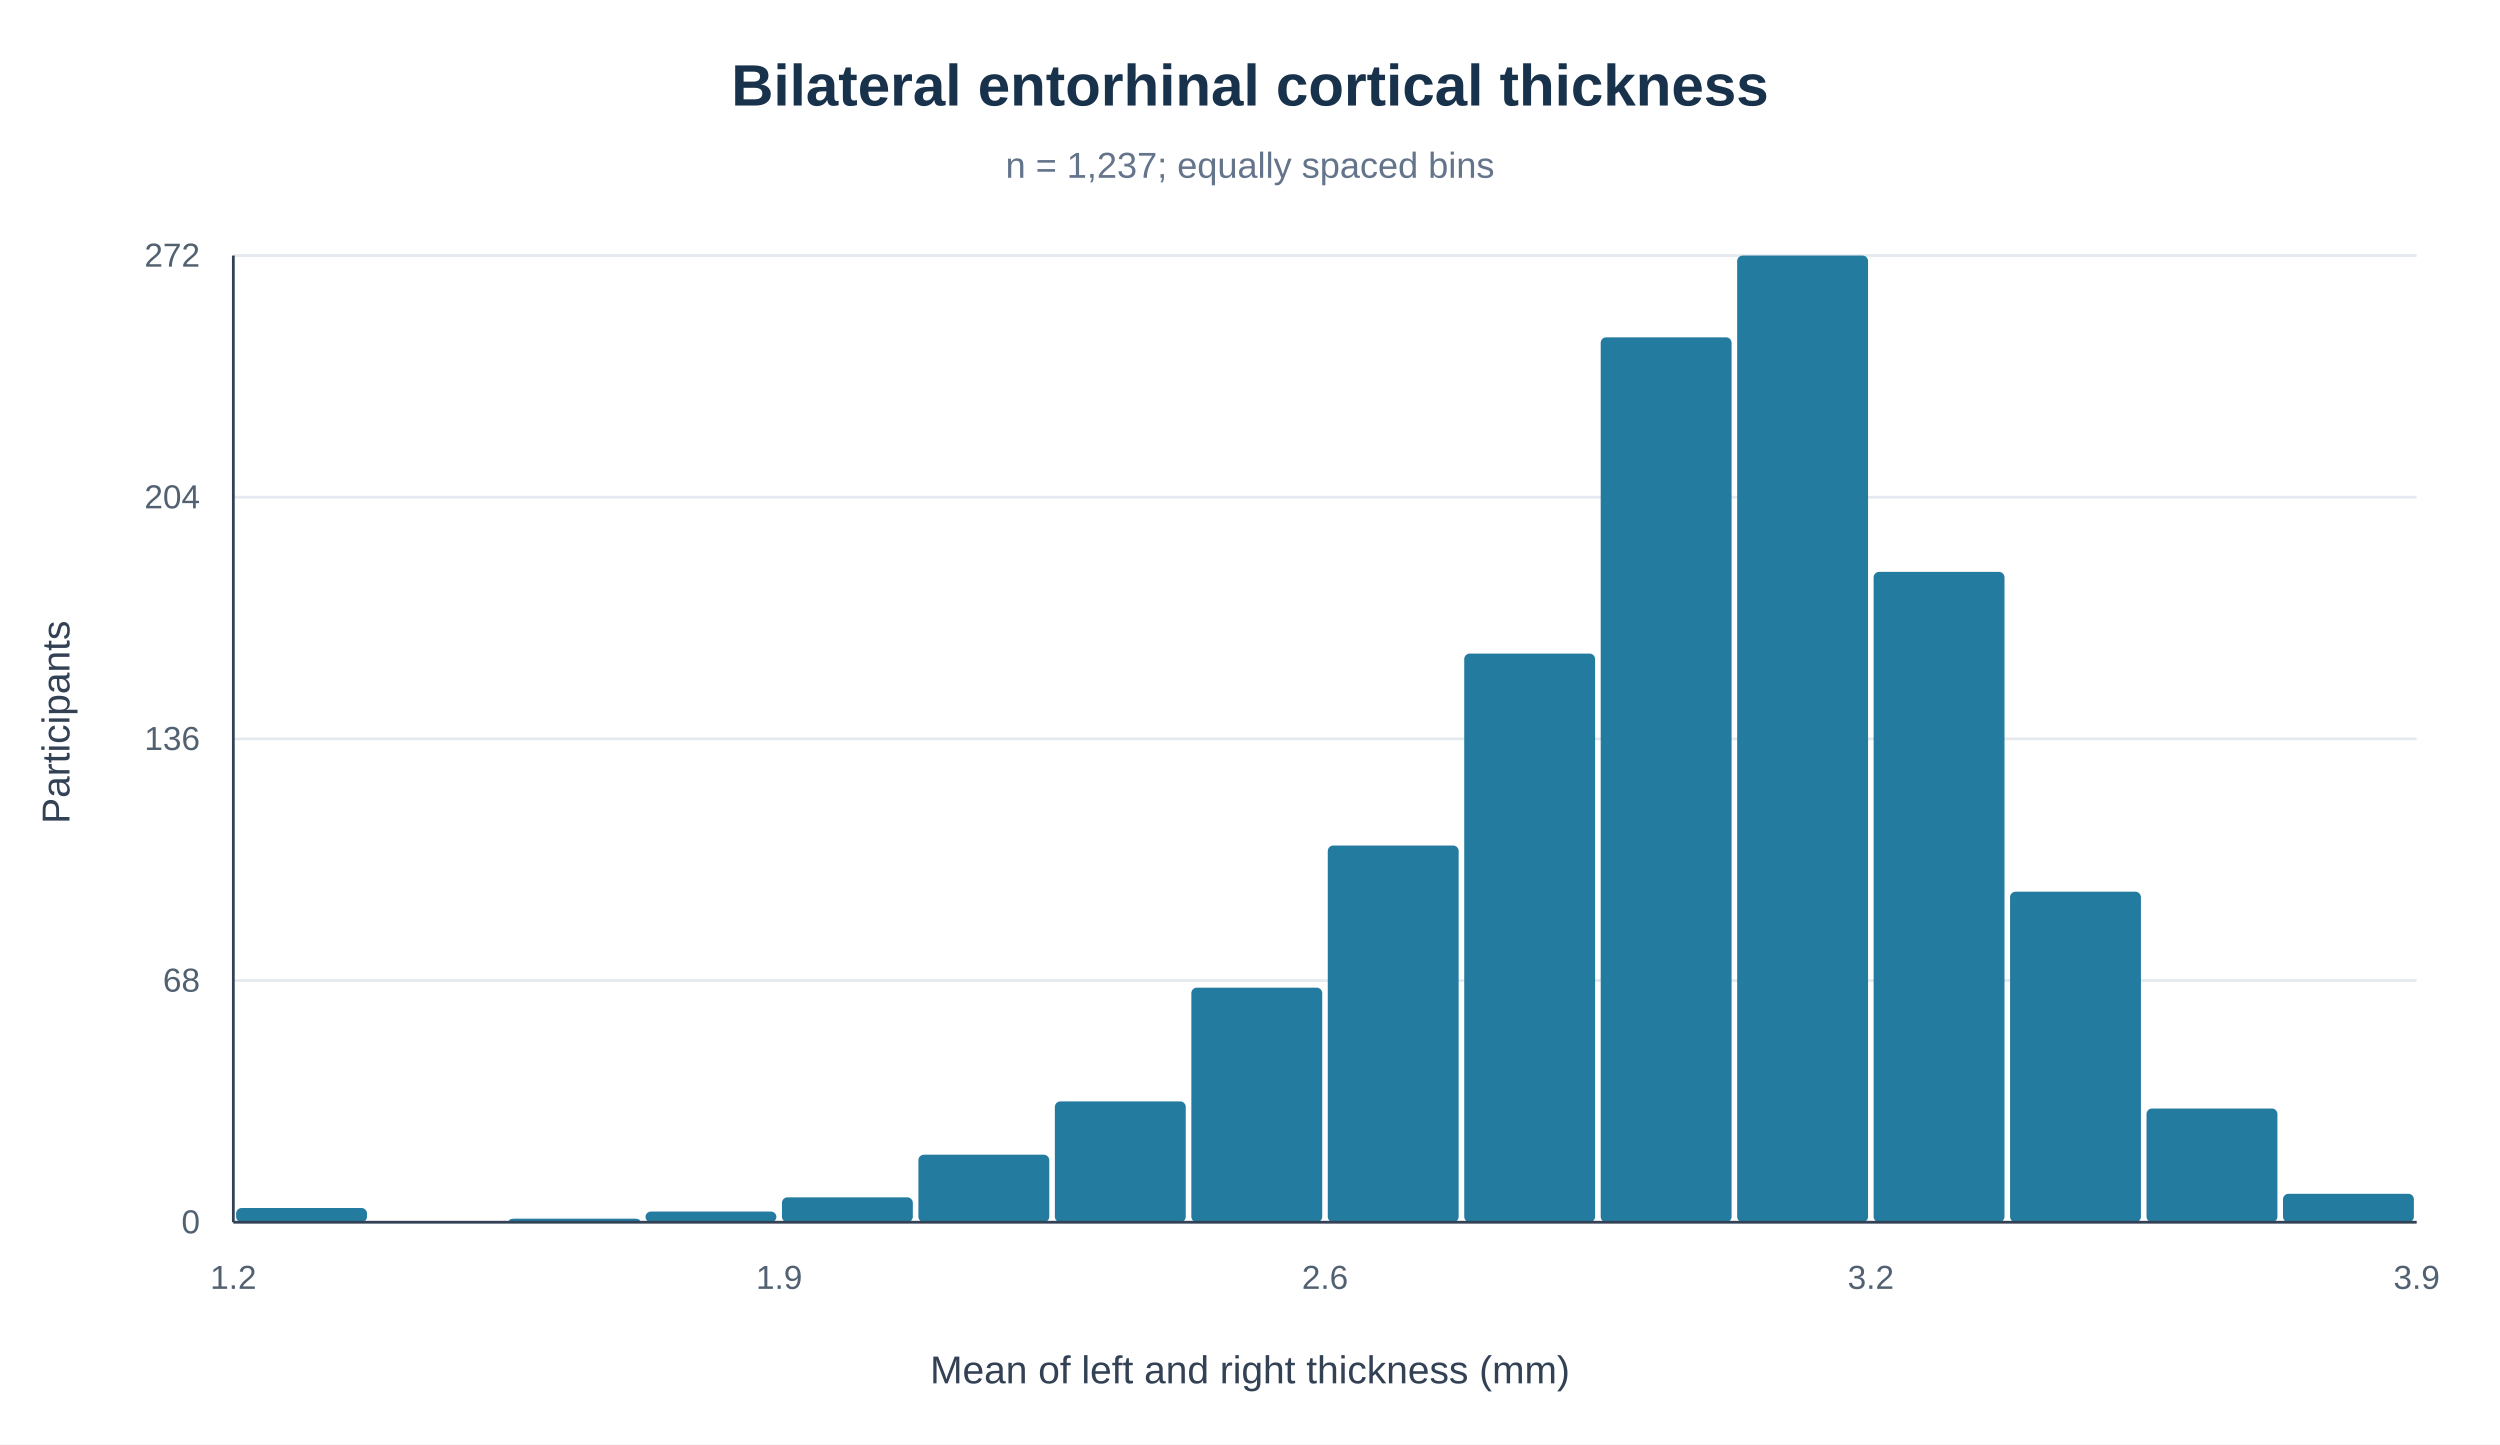
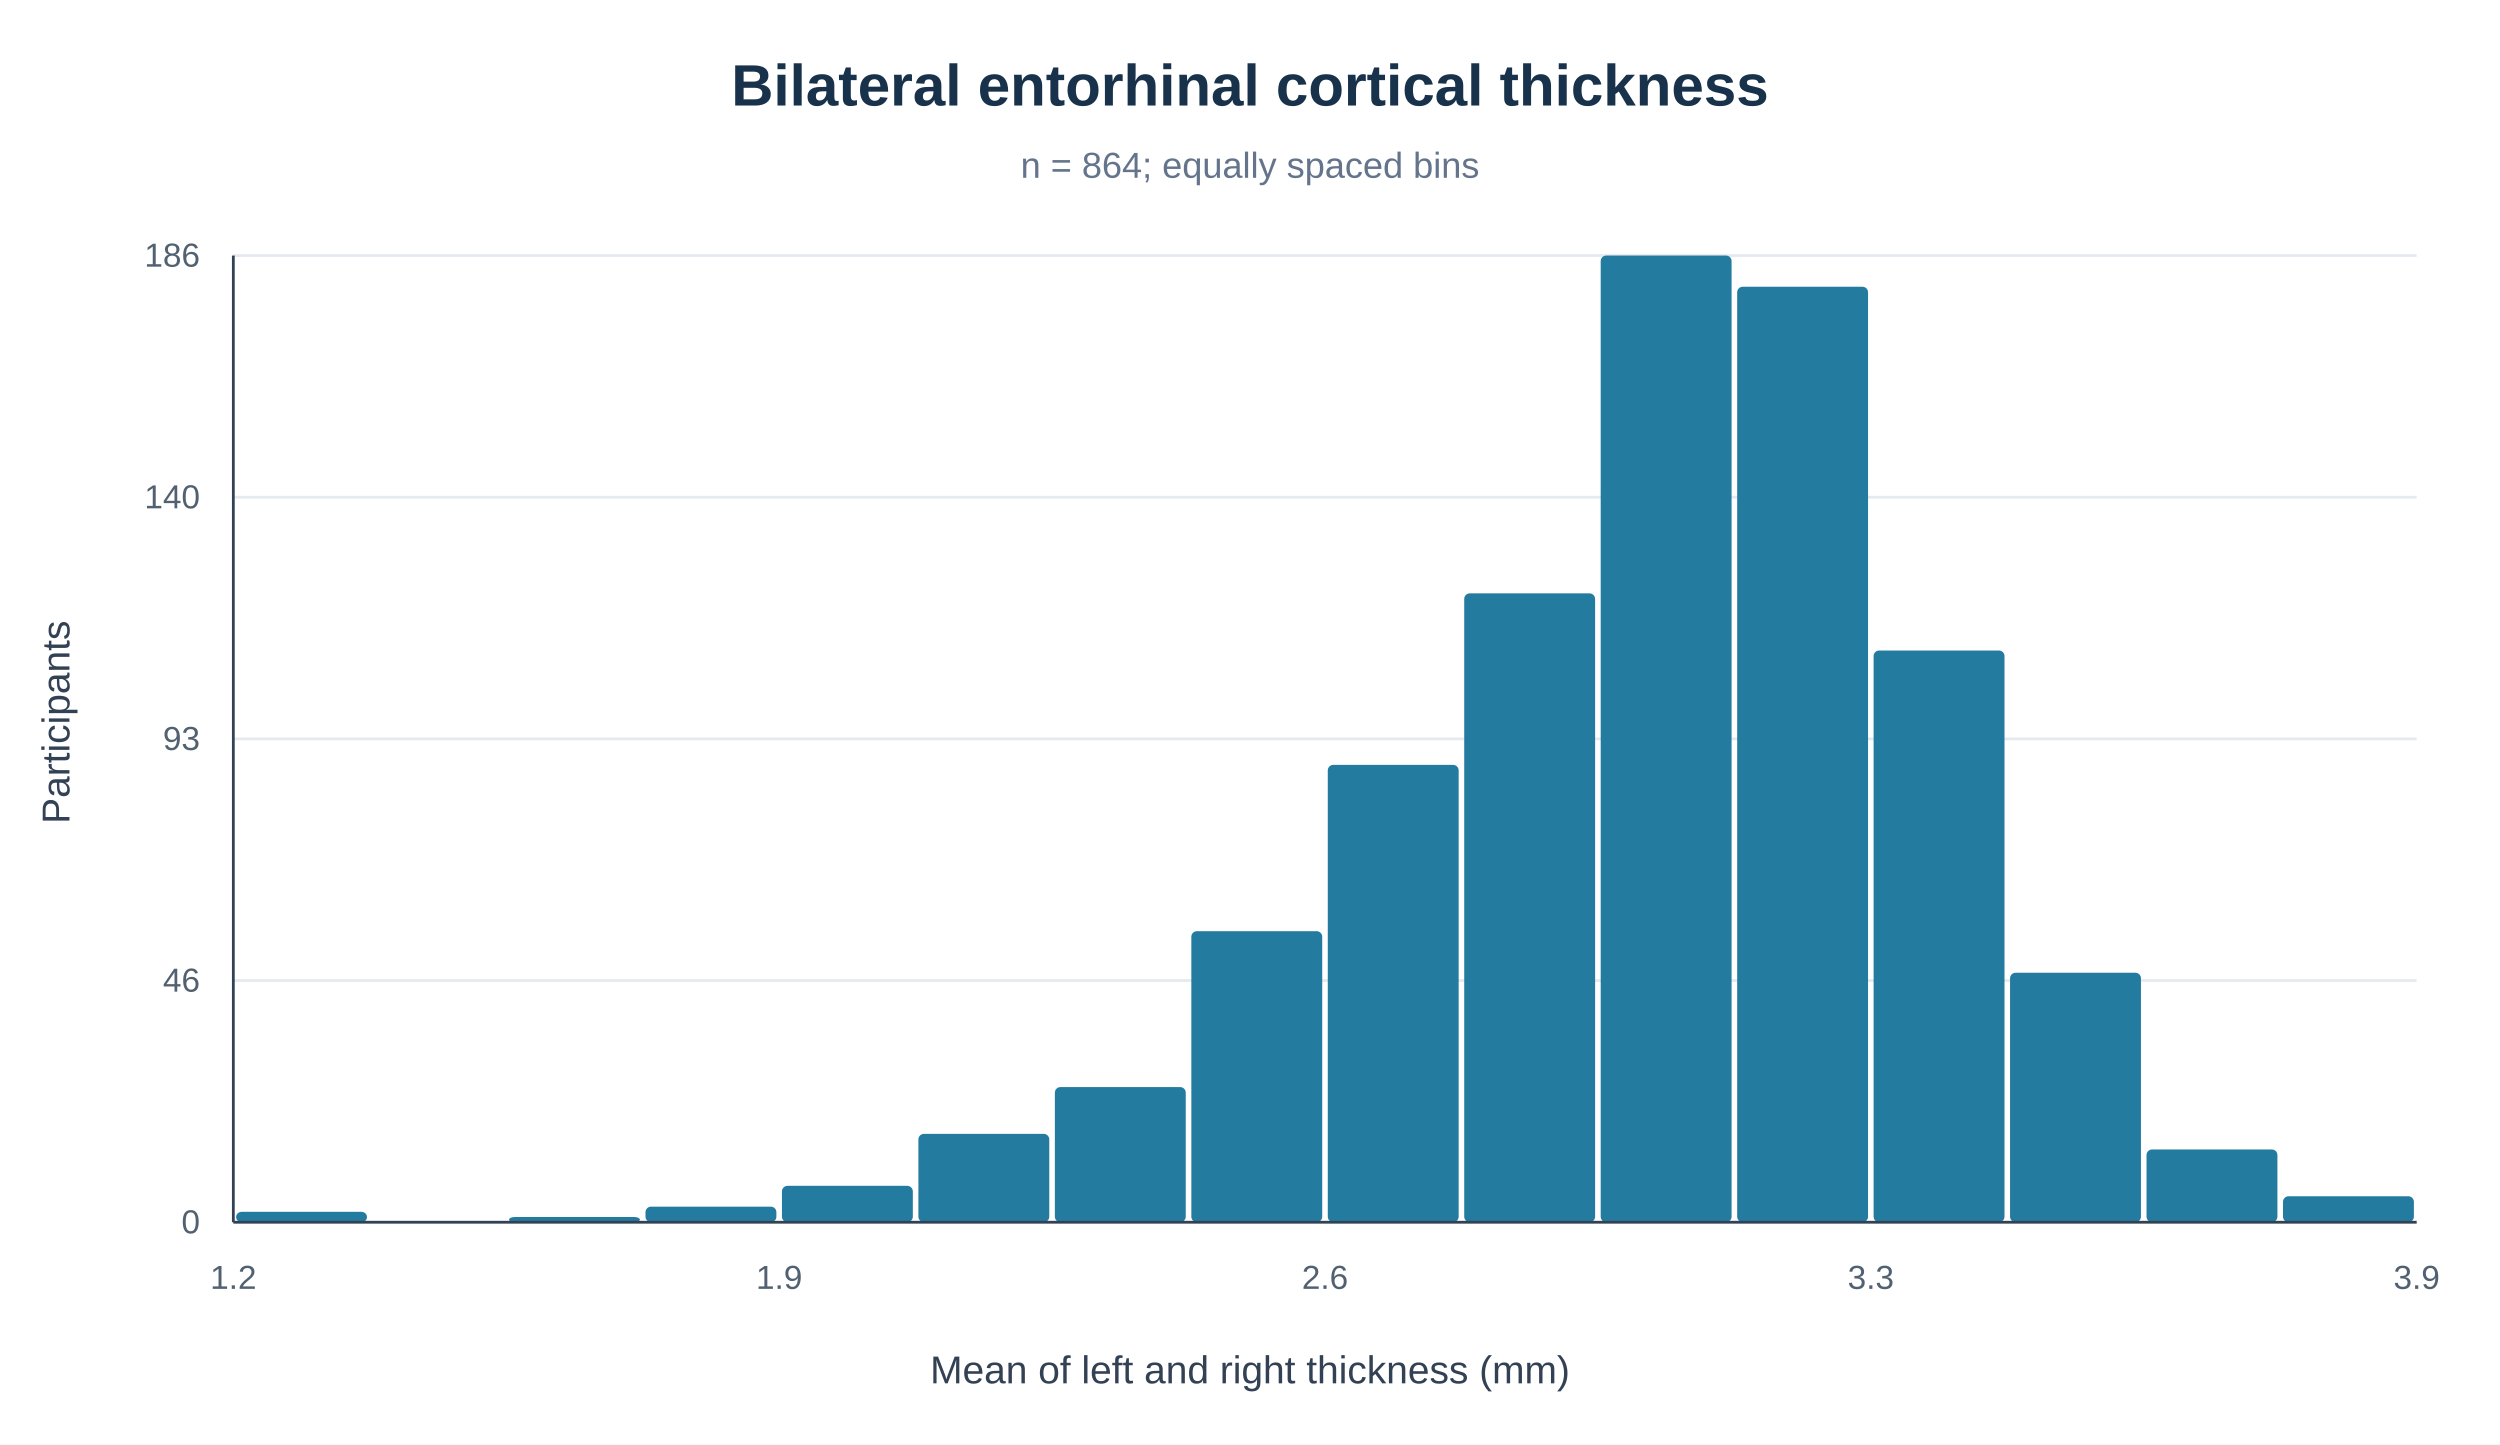
<svg xmlns="http://www.w3.org/2000/svg" width="900" height="520" viewBox="0 0 900 520">
  <rect width="100%" height="100%" fill="#ffffff" />
  <text x="450.0" y="38" text-anchor="middle" font-family="Arial" font-size="21" font-weight="700" fill="#18324b">Bilateral entorhinal cortical thickness</text>
-   <text x="450.0" y="64" text-anchor="middle" font-family="Arial" font-size="13" fill="#64748b">n = 1,237; equally spaced bins</text>
+   <text x="450.0" y="64" text-anchor="middle" font-family="Arial" font-size="13" fill="#64748b">n = 864; equally spaced bins</text>
  <line x1="84" y1="92.0" x2="870" y2="92.0" stroke="#e5eaf0" />
-   <text x="72" y="96.0" text-anchor="end" font-family="Arial" font-size="12" fill="#526171">272</text>
+   <text x="72" y="96.0" text-anchor="end" font-family="Arial" font-size="12" fill="#526171">186</text>
  <line x1="84" y1="179.0" x2="870" y2="179.0" stroke="#e5eaf0" />
-   <text x="72" y="183.0" text-anchor="end" font-family="Arial" font-size="12" fill="#526171">204</text>
+   <text x="72" y="183.0" text-anchor="end" font-family="Arial" font-size="12" fill="#526171">140</text>
  <line x1="84" y1="266.0" x2="870" y2="266.0" stroke="#e5eaf0" />
-   <text x="72" y="270.0" text-anchor="end" font-family="Arial" font-size="12" fill="#526171">136</text>
+   <text x="72" y="270.0" text-anchor="end" font-family="Arial" font-size="12" fill="#526171">93</text>
  <line x1="84" y1="353.0" x2="870" y2="353.0" stroke="#e5eaf0" />
-   <text x="72" y="357.0" text-anchor="end" font-family="Arial" font-size="12" fill="#526171">68</text>
+   <text x="72" y="357.0" text-anchor="end" font-family="Arial" font-size="12" fill="#526171">46</text>
  <line x1="84" y1="440.0" x2="870" y2="440.0" stroke="#e5eaf0" />
  <text x="72" y="444.0" text-anchor="end" font-family="Arial" font-size="12" fill="#526171">0</text>
-   <rect x="85.00" y="434.88" width="47.12" height="5.12" rx="2" fill="#247ba0" />
+   <rect x="85.00" y="436.26" width="47.12" height="3.74" rx="2" fill="#247ba0" />
  <rect x="134.12" y="440.00" width="47.12" height="0.00" rx="2" fill="#247ba0" />
-   <rect x="183.25" y="438.72" width="47.12" height="1.28" rx="2" fill="#247ba0" />
-   <rect x="232.38" y="436.16" width="47.12" height="3.84" rx="2" fill="#247ba0" />
-   <rect x="281.50" y="431.04" width="47.12" height="8.96" rx="2" fill="#247ba0" />
-   <rect x="330.62" y="415.69" width="47.12" height="24.31" rx="2" fill="#247ba0" />
-   <rect x="379.75" y="396.50" width="47.12" height="43.50" rx="2" fill="#247ba0" />
-   <rect x="428.88" y="355.56" width="47.12" height="84.44" rx="2" fill="#247ba0" />
-   <rect x="478.00" y="304.38" width="47.12" height="135.62" rx="2" fill="#247ba0" />
-   <rect x="527.12" y="235.29" width="47.12" height="204.71" rx="2" fill="#247ba0" />
-   <rect x="576.25" y="121.43" width="47.12" height="318.57" rx="2" fill="#247ba0" />
-   <rect x="625.38" y="92.00" width="47.12" height="348.00" rx="2" fill="#247ba0" />
-   <rect x="674.50" y="205.87" width="47.12" height="234.13" rx="2" fill="#247ba0" />
-   <rect x="723.62" y="321.01" width="47.12" height="118.99" rx="2" fill="#247ba0" />
-   <rect x="772.75" y="399.06" width="47.12" height="40.94" rx="2" fill="#247ba0" />
-   <rect x="821.88" y="429.76" width="47.12" height="10.24" rx="2" fill="#247ba0" />
+   <rect x="183.25" y="438.13" width="47.12" height="1.87" rx="2" fill="#247ba0" />
+   <rect x="232.38" y="434.39" width="47.12" height="5.61" rx="2" fill="#247ba0" />
+   <rect x="281.50" y="426.90" width="47.12" height="13.10" rx="2" fill="#247ba0" />
+   <rect x="330.62" y="408.19" width="47.12" height="31.81" rx="2" fill="#247ba0" />
+   <rect x="379.75" y="391.35" width="47.12" height="48.65" rx="2" fill="#247ba0" />
+   <rect x="428.88" y="335.23" width="47.12" height="104.77" rx="2" fill="#247ba0" />
+   <rect x="478.00" y="275.35" width="47.12" height="164.65" rx="2" fill="#247ba0" />
+   <rect x="527.12" y="213.61" width="47.12" height="226.39" rx="2" fill="#247ba0" />
+   <rect x="576.25" y="92.00" width="47.12" height="348.00" rx="2" fill="#247ba0" />
+   <rect x="625.38" y="103.23" width="47.12" height="336.77" rx="2" fill="#247ba0" />
+   <rect x="674.50" y="234.19" width="47.12" height="205.81" rx="2" fill="#247ba0" />
+   <rect x="723.62" y="350.19" width="47.12" height="89.81" rx="2" fill="#247ba0" />
+   <rect x="772.75" y="413.81" width="47.12" height="26.19" rx="2" fill="#247ba0" />
+   <rect x="821.88" y="430.65" width="47.12" height="9.35" rx="2" fill="#247ba0" />
  <text x="84.0" y="464" text-anchor="middle" font-family="Arial" font-size="12" fill="#526171">1.2</text>
  <text x="280.5" y="464" text-anchor="middle" font-family="Arial" font-size="12" fill="#526171">1.9</text>
  <text x="477.0" y="464" text-anchor="middle" font-family="Arial" font-size="12" fill="#526171">2.6</text>
-   <text x="673.5" y="464" text-anchor="middle" font-family="Arial" font-size="12" fill="#526171">3.2</text>
+   <text x="673.5" y="464" text-anchor="middle" font-family="Arial" font-size="12" fill="#526171">3.3</text>
  <text x="870.0" y="464" text-anchor="middle" font-family="Arial" font-size="12" fill="#526171">3.9</text>
  <line x1="84" y1="92" x2="84" y2="440" stroke="#334155" />
  <line x1="84" y1="440" x2="870" y2="440" stroke="#334155" />
  <text x="450.0" y="498" text-anchor="middle" font-family="Arial" font-size="14" fill="#334155">Mean of left and right thickness (mm)</text>
  <text transform="translate(25,260.0) rotate(-90)" text-anchor="middle" font-family="Arial" font-size="14" fill="#334155">Participants</text>
</svg>
